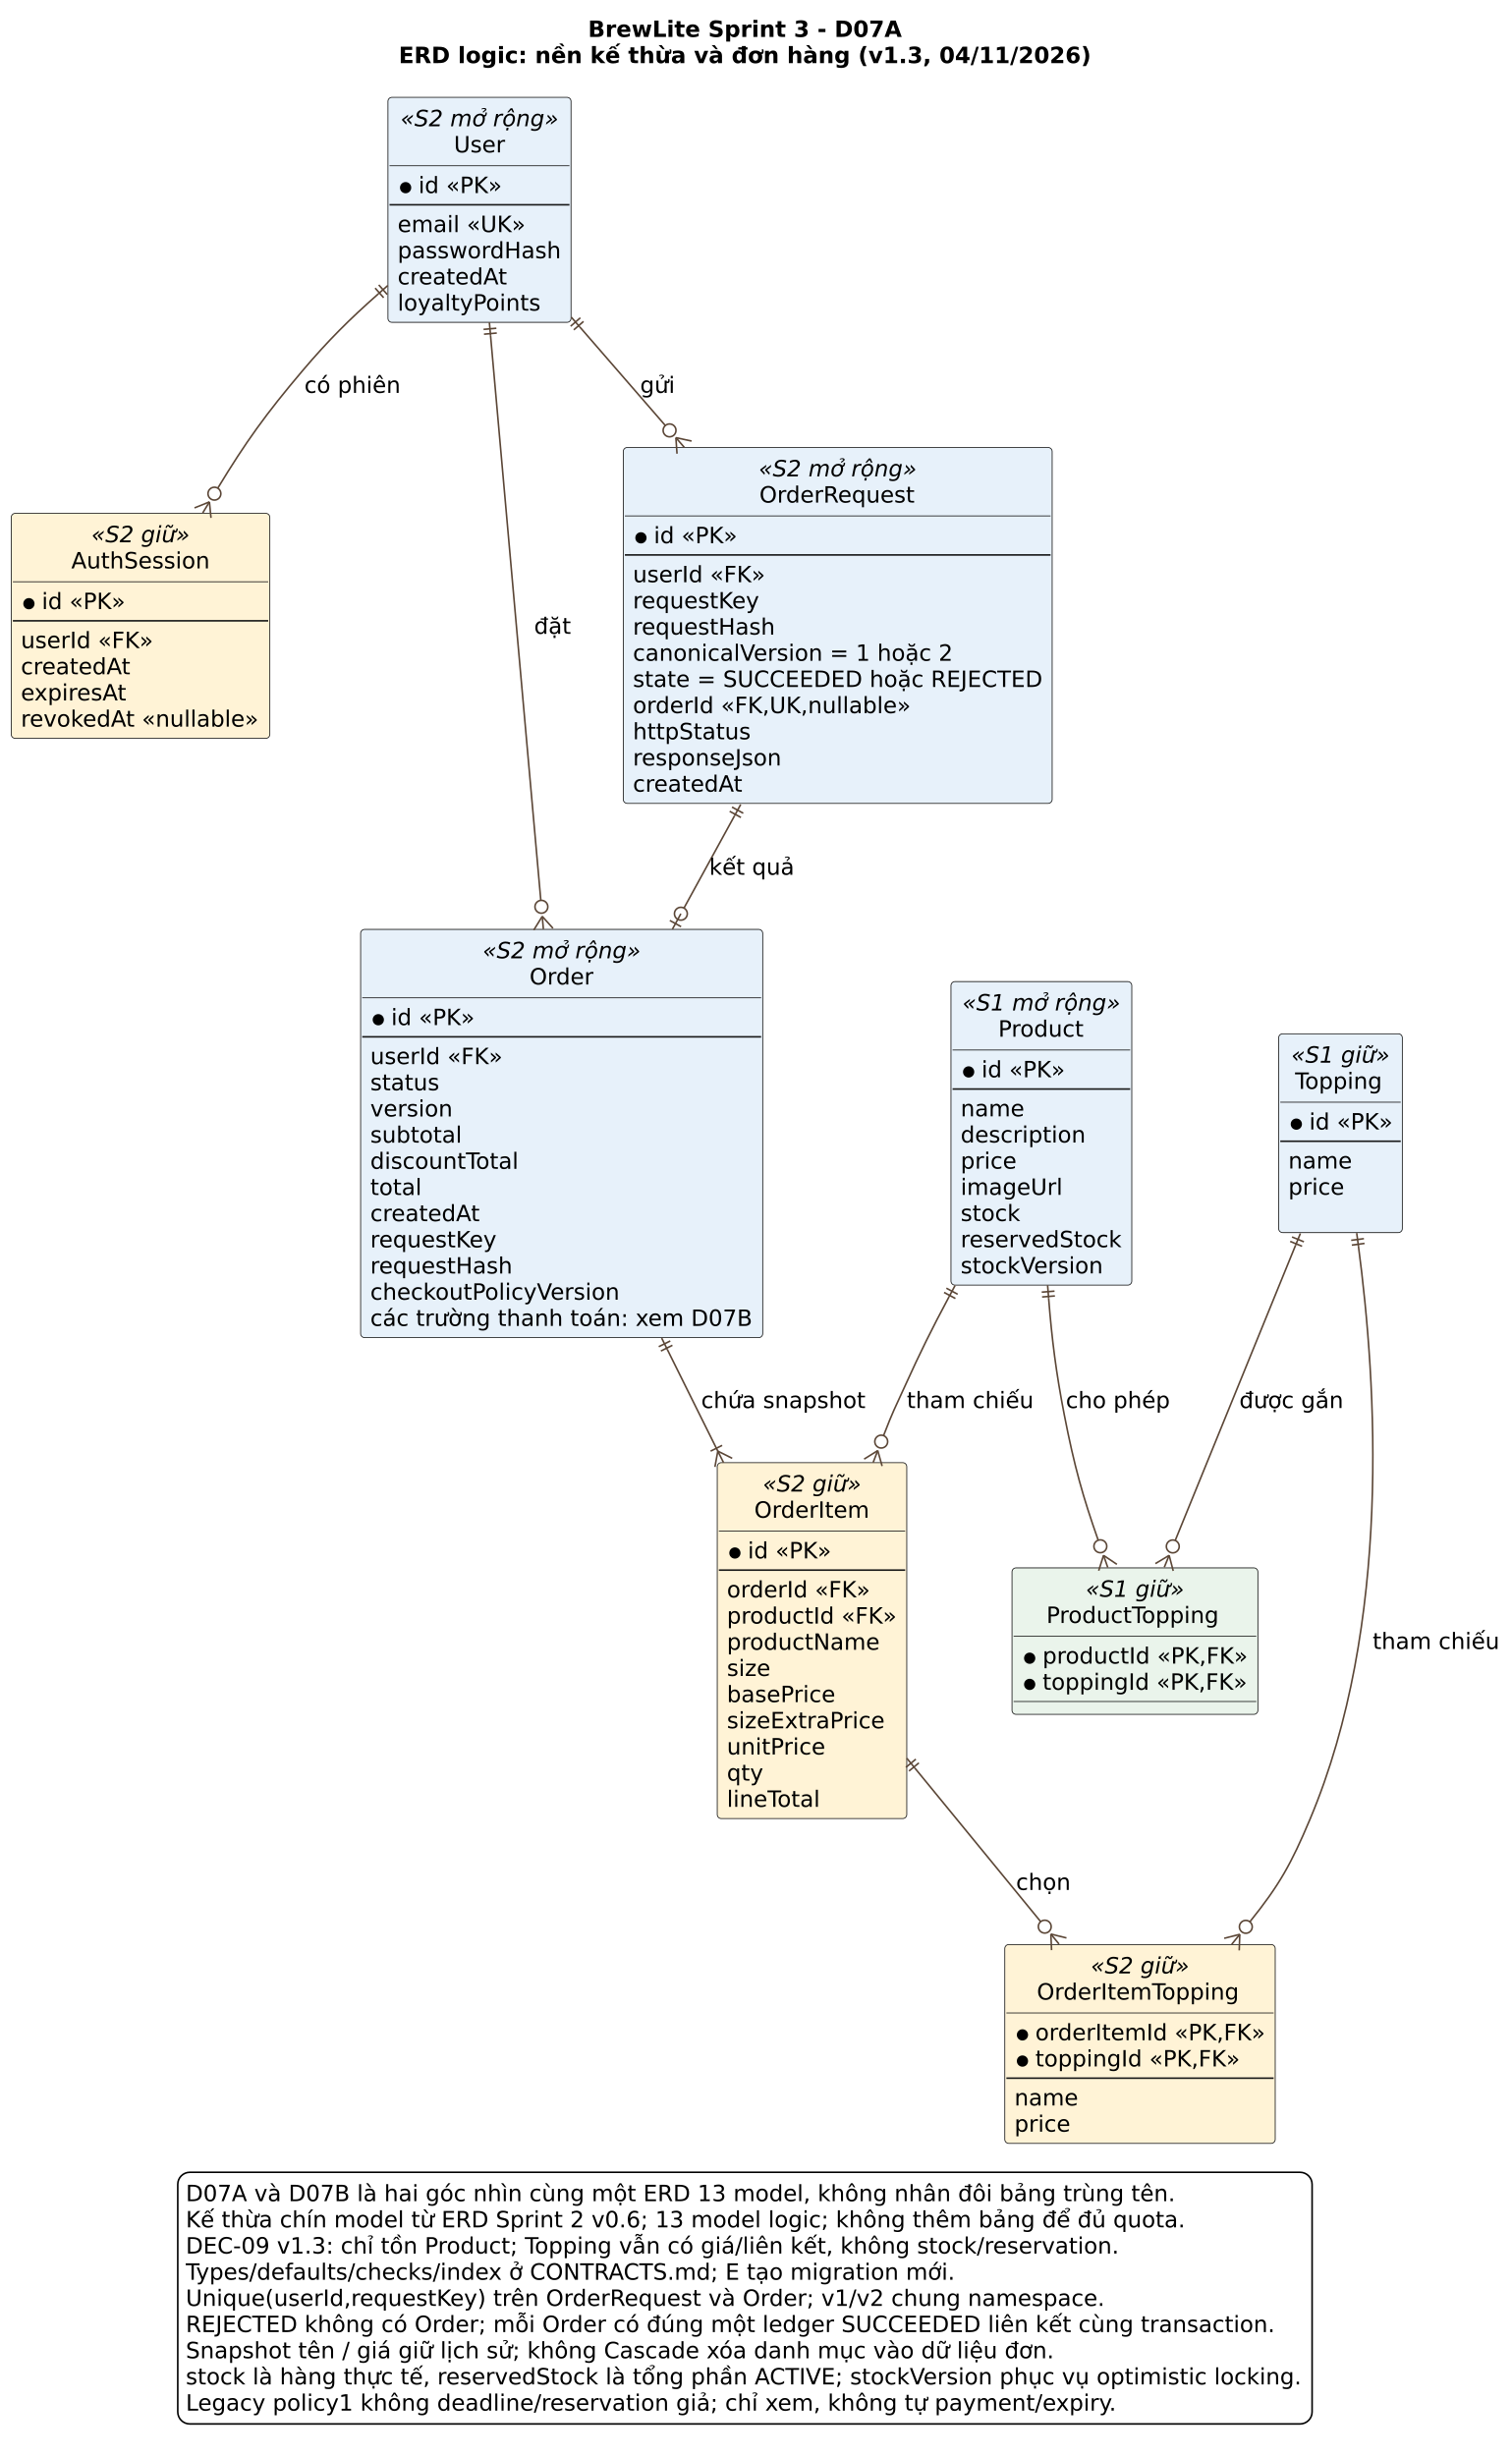
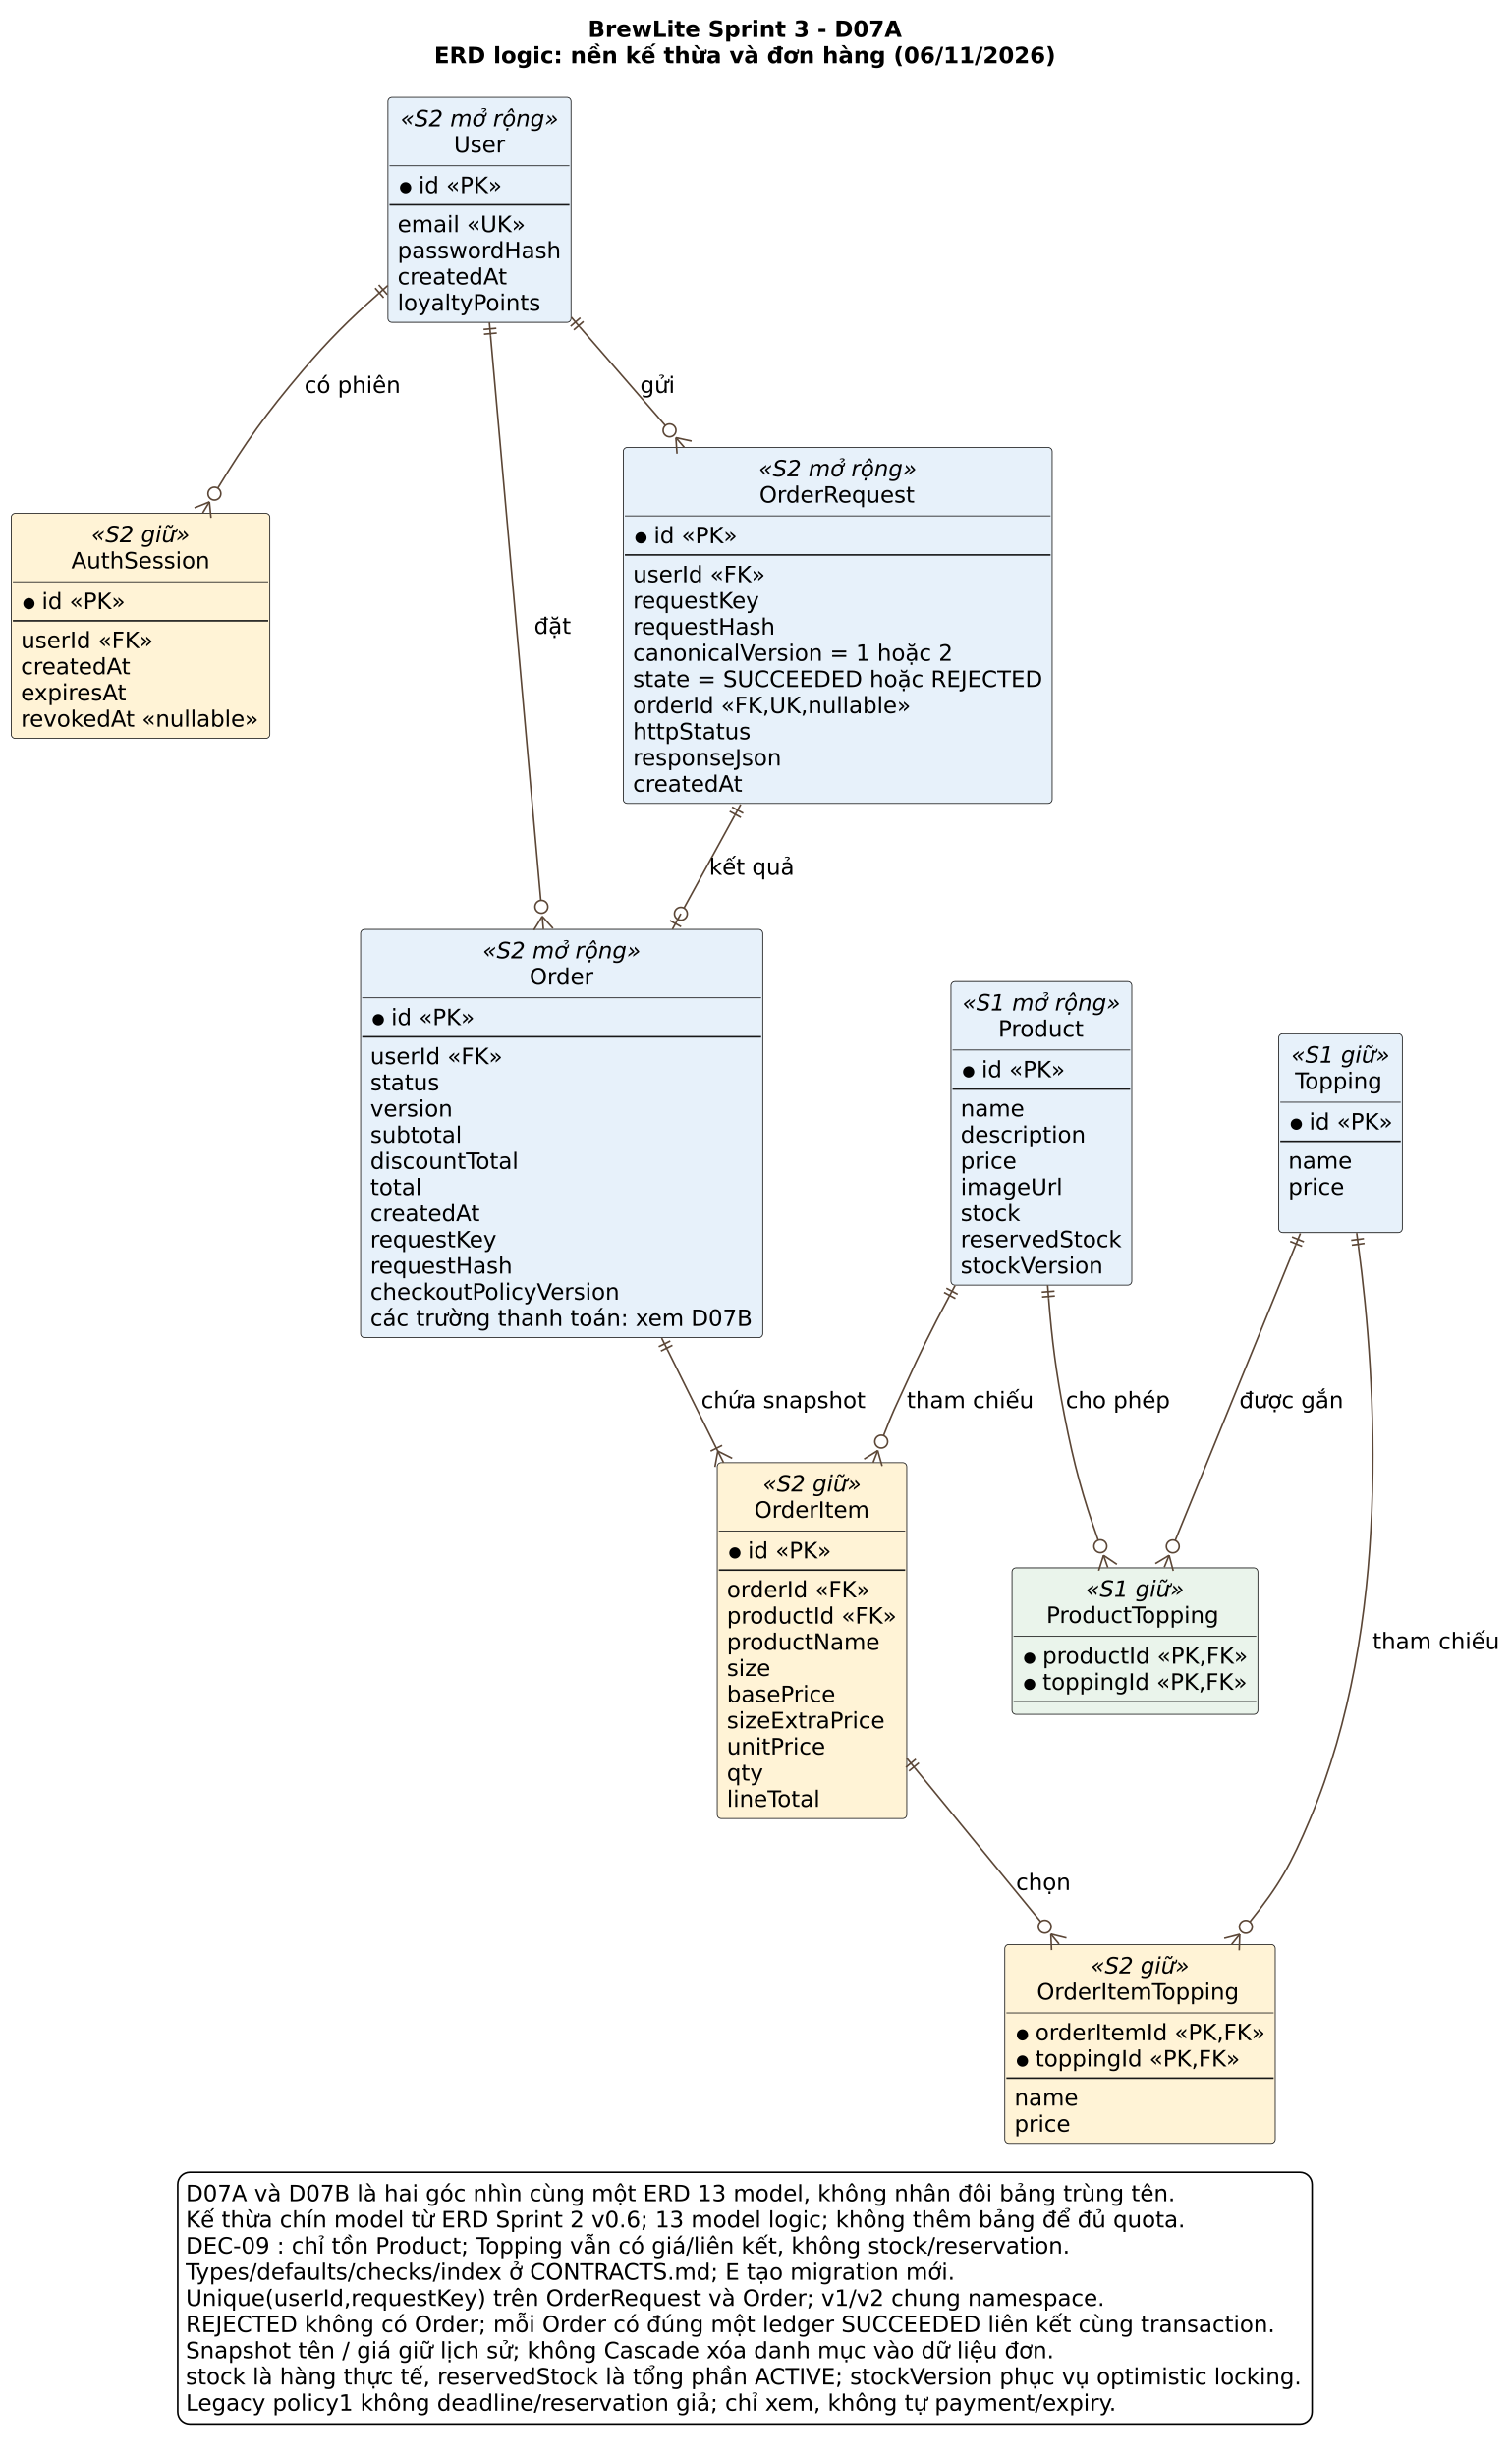
<svg xmlns="http://www.w3.org/2000/svg" contentStyleType="text/css" data-diagram-type="CLASS" height="1529px" preserveAspectRatio="none" style="width:941px;height:1529px;background:#FFFFFF;" version="1.1" viewBox="0 0 941 1529" width="941px" zoomAndPan="magnify">
  <defs />
  <g>
    <text fill="#000000" font-family="DejaVu Sans" font-size="14" font-weight="bold" lengthAdjust="spacing" textLength="195.364" x="366.056" y="22.995">BrewLite Sprint 3 - D07A</text>
-     <text fill="#000000" font-family="DejaVu Sans" font-size="14" font-weight="bold" lengthAdjust="spacing" textLength="431.054" x="248.211" y="39.292">ERD logic: nền kế thừa và đơn hàng (v1.3, 04/11/2026)</text>
+     <text fill="#000000" font-family="DejaVu Sans" font-size="14" font-weight="bold" lengthAdjust="spacing" textLength="386.935" x="270.271" y="39.292">ERD logic: nền kế thừa và đơn hàng (06/11/2026)</text>
    <g class="entity" data-entity="User" data-source-line="12" data-uid="ent0002" id="entity_User">
      <rect fill="#E7F1FA" height="140.078" rx="2.5" ry="2.5" style="stroke:#181818;stroke-width:0.5;" width="113.985" x="241.5" y="60.594" />
      <text fill="#000000" font-family="DejaVu Sans" font-size="14" font-style="italic" lengthAdjust="spacing" textLength="98.26" x="249.363" y="78.589">«S2 mở rộng»</text>
      <text fill="#000000" font-family="DejaVu Sans" font-size="14" lengthAdjust="spacing" textLength="31.91" x="282.538" y="94.886">User</text>
      <line style="stroke:#181818;stroke-width:0.5;" x1="242.5" x2="354.485" y1="103.188" y2="103.188" />
      <ellipse cx="252.5" cy="116.836" fill="#000000" rx="3" ry="3" style="stroke:#000000;stroke-width:1;" />
      <text fill="#000000" font-family="DejaVu Sans" font-size="14" lengthAdjust="spacing" textLength="51.98" x="260.5" y="120.183">id «PK»</text>
      <line style="stroke:#181818;stroke-width:1;" x1="242.5" x2="354.485" y1="127.484" y2="127.484" />
      <text fill="#000000" font-family="DejaVu Sans" font-size="14" lengthAdjust="spacing" textLength="79.618" x="247.5" y="144.48">email «UK»</text>
      <text fill="#000000" font-family="DejaVu Sans" font-size="14" lengthAdjust="spacing" textLength="101.985" x="247.5" y="160.776">passwordHash</text>
      <text fill="#000000" font-family="DejaVu Sans" font-size="14" lengthAdjust="spacing" textLength="68.701" x="247.5" y="177.073">createdAt</text>
      <text fill="#000000" font-family="DejaVu Sans" font-size="14" lengthAdjust="spacing" textLength="89.537" x="247.5" y="193.37">loyaltyPoints</text>
    </g>
    <g class="entity" data-entity="AuthSession" data-source-line="20" data-uid="ent0003" id="entity_AuthSession">
      <rect fill="#FFF3D6" height="140.078" rx="2.5" ry="2.5" style="stroke:#181818;stroke-width:0.5;" width="160.969" x="7" y="319.594" />
      <text fill="#000000" font-family="DejaVu Sans" font-size="14" font-style="italic" lengthAdjust="spacing" textLength="61.175" x="56.897" y="337.589">«S2 giữ»</text>
      <text fill="#000000" font-family="DejaVu Sans" font-size="14" lengthAdjust="spacing" textLength="86.228" x="44.37" y="353.886">AuthSession</text>
      <line style="stroke:#181818;stroke-width:0.5;" x1="8" x2="166.969" y1="362.188" y2="362.188" />
      <ellipse cx="18" cy="375.836" fill="#000000" rx="3" ry="3" style="stroke:#000000;stroke-width:1;" />
      <text fill="#000000" font-family="DejaVu Sans" font-size="14" lengthAdjust="spacing" textLength="51.98" x="26" y="379.183">id «PK»</text>
      <line style="stroke:#181818;stroke-width:1;" x1="8" x2="166.969" y1="386.484" y2="386.484" />
      <text fill="#000000" font-family="DejaVu Sans" font-size="14" lengthAdjust="spacing" textLength="82.366" x="13" y="403.479">userId «FK»</text>
      <text fill="#000000" font-family="DejaVu Sans" font-size="14" lengthAdjust="spacing" textLength="68.701" x="13" y="419.776">createdAt</text>
      <text fill="#000000" font-family="DejaVu Sans" font-size="14" lengthAdjust="spacing" textLength="66.404" x="13" y="436.073">expiresAt</text>
      <text fill="#000000" font-family="DejaVu Sans" font-size="14" lengthAdjust="spacing" textLength="148.969" x="13" y="452.37">revokedAt «nullable»</text>
    </g>
    <g class="entity" data-entity="OrderRequest" data-source-line="28" data-uid="ent0004" id="entity_OrderRequest">
      <rect fill="#E7F1FA" height="221.562" rx="2.5" ry="2.5" style="stroke:#181818;stroke-width:0.5;" width="266.994" x="388" y="278.594" />
      <text fill="#000000" font-family="DejaVu Sans" font-size="14" font-style="italic" lengthAdjust="spacing" textLength="98.26" x="472.367" y="296.589">«S2 mở rộng»</text>
      <text fill="#000000" font-family="DejaVu Sans" font-size="14" lengthAdjust="spacing" textLength="97.528" x="472.733" y="312.886">OrderRequest</text>
      <line style="stroke:#181818;stroke-width:0.5;" x1="389" x2="653.994" y1="321.188" y2="321.188" />
      <ellipse cx="399" cy="334.836" fill="#000000" rx="3" ry="3" style="stroke:#000000;stroke-width:1;" />
      <text fill="#000000" font-family="DejaVu Sans" font-size="14" lengthAdjust="spacing" textLength="51.98" x="407" y="338.183">id «PK»</text>
      <line style="stroke:#181818;stroke-width:1;" x1="389" x2="653.994" y1="345.484" y2="345.484" />
      <text fill="#000000" font-family="DejaVu Sans" font-size="14" lengthAdjust="spacing" textLength="82.366" x="394" y="362.479">userId «FK»</text>
      <text fill="#000000" font-family="DejaVu Sans" font-size="14" lengthAdjust="spacing" textLength="79.605" x="394" y="378.776">requestKey</text>
      <text fill="#000000" font-family="DejaVu Sans" font-size="14" lengthAdjust="spacing" textLength="88.799" x="394" y="395.073">requestHash</text>
      <text fill="#000000" font-family="DejaVu Sans" font-size="14" lengthAdjust="spacing" textLength="200.273" x="394" y="411.37">canonicalVersion = 1 hoặc 2</text>
      <text fill="#000000" font-family="DejaVu Sans" font-size="14" lengthAdjust="spacing" textLength="254.994" x="394" y="427.667">state = SUCCEEDED hoặc REJECTED</text>
      <text fill="#000000" font-family="DejaVu Sans" font-size="14" lengthAdjust="spacing" textLength="173.23" x="394" y="443.964">orderId «FK,UK,nullable»</text>
      <text fill="#000000" font-family="DejaVu Sans" font-size="14" lengthAdjust="spacing" textLength="73.35" x="394" y="460.261">httpStatus</text>
      <text fill="#000000" font-family="DejaVu Sans" font-size="14" lengthAdjust="spacing" textLength="92.757" x="394" y="476.558">responseJson</text>
      <text fill="#000000" font-family="DejaVu Sans" font-size="14" lengthAdjust="spacing" textLength="68.701" x="394" y="492.854">createdAt</text>
    </g>
    <g class="entity" data-entity="Order" data-source-line="41" data-uid="ent0005" id="entity_Order">
      <rect fill="#E7F1FA" height="254.156" rx="2.5" ry="2.5" style="stroke:#181818;stroke-width:0.5;" width="250.315" x="224.5" y="578.594" />
      <text fill="#000000" font-family="DejaVu Sans" font-size="14" font-style="italic" lengthAdjust="spacing" textLength="98.26" x="300.527" y="596.589">«S2 mở rộng»</text>
      <text fill="#000000" font-family="DejaVu Sans" font-size="14" lengthAdjust="spacing" textLength="40.031" x="329.642" y="612.886">Order</text>
      <line style="stroke:#181818;stroke-width:0.5;" x1="225.5" x2="473.815" y1="621.188" y2="621.188" />
      <ellipse cx="235.5" cy="634.836" fill="#000000" rx="3" ry="3" style="stroke:#000000;stroke-width:1;" />
      <text fill="#000000" font-family="DejaVu Sans" font-size="14" lengthAdjust="spacing" textLength="51.98" x="243.5" y="638.183">id «PK»</text>
      <line style="stroke:#181818;stroke-width:1;" x1="225.5" x2="473.815" y1="645.484" y2="645.484" />
      <text fill="#000000" font-family="DejaVu Sans" font-size="14" lengthAdjust="spacing" textLength="82.366" x="230.5" y="662.48">userId «FK»</text>
      <text fill="#000000" font-family="DejaVu Sans" font-size="14" lengthAdjust="spacing" textLength="43.019" x="230.5" y="678.776">status</text>
      <text fill="#000000" font-family="DejaVu Sans" font-size="14" lengthAdjust="spacing" textLength="51.276" x="230.5" y="695.073">version</text>
      <text fill="#000000" font-family="DejaVu Sans" font-size="14" lengthAdjust="spacing" textLength="57.066" x="230.5" y="711.37">subtotal</text>
      <text fill="#000000" font-family="DejaVu Sans" font-size="14" lengthAdjust="spacing" textLength="94.644" x="230.5" y="727.667">discountTotal</text>
      <text fill="#000000" font-family="DejaVu Sans" font-size="14" lengthAdjust="spacing" textLength="32.013" x="230.5" y="743.964">total</text>
      <text fill="#000000" font-family="DejaVu Sans" font-size="14" lengthAdjust="spacing" textLength="68.701" x="230.5" y="760.261">createdAt</text>
      <text fill="#000000" font-family="DejaVu Sans" font-size="14" lengthAdjust="spacing" textLength="79.605" x="230.5" y="776.558">requestKey</text>
      <text fill="#000000" font-family="DejaVu Sans" font-size="14" lengthAdjust="spacing" textLength="88.799" x="230.5" y="792.855">requestHash</text>
      <text fill="#000000" font-family="DejaVu Sans" font-size="14" lengthAdjust="spacing" textLength="157.254" x="230.5" y="809.151">checkoutPolicyVersion</text>
      <text fill="#000000" font-family="DejaVu Sans" font-size="14" lengthAdjust="spacing" textLength="238.315" x="230.5" y="825.448">các trường thanh toán: xem D07B</text>
    </g>
    <g class="entity" data-entity="OrderItem" data-source-line="56" data-uid="ent0006" id="entity_OrderItem">
      <rect fill="#FFF3D6" height="221.562" rx="2.5" ry="2.5" style="stroke:#181818;stroke-width:0.5;" width="117.984" x="446.5" y="910.594" />
      <text fill="#000000" font-family="DejaVu Sans" font-size="14" font-style="italic" lengthAdjust="spacing" textLength="61.175" x="474.905" y="928.589">«S2 giữ»</text>
      <text fill="#000000" font-family="DejaVu Sans" font-size="14" lengthAdjust="spacing" textLength="71.9" x="469.542" y="944.886">OrderItem</text>
      <line style="stroke:#181818;stroke-width:0.5;" x1="447.5" x2="563.484" y1="953.188" y2="953.188" />
      <ellipse cx="457.5" cy="966.836" fill="#000000" rx="3" ry="3" style="stroke:#000000;stroke-width:1;" />
      <text fill="#000000" font-family="DejaVu Sans" font-size="14" lengthAdjust="spacing" textLength="51.98" x="465.5" y="970.183">id «PK»</text>
      <line style="stroke:#181818;stroke-width:1;" x1="447.5" x2="563.484" y1="977.484" y2="977.484" />
      <text fill="#000000" font-family="DejaVu Sans" font-size="14" lengthAdjust="spacing" textLength="89.407" x="452.5" y="994.48">orderId «FK»</text>
      <text fill="#000000" font-family="DejaVu Sans" font-size="14" lengthAdjust="spacing" textLength="105.984" x="452.5" y="1010.776">productId «FK»</text>
      <text fill="#000000" font-family="DejaVu Sans" font-size="14" lengthAdjust="spacing" textLength="95.457" x="452.5" y="1027.073">productName</text>
      <text fill="#000000" font-family="DejaVu Sans" font-size="14" lengthAdjust="spacing" textLength="27.145" x="452.5" y="1043.37">size</text>
      <text fill="#000000" font-family="DejaVu Sans" font-size="14" lengthAdjust="spacing" textLength="67.772" x="452.5" y="1059.667">basePrice</text>
      <text fill="#000000" font-family="DejaVu Sans" font-size="14" lengthAdjust="spacing" textLength="98.499" x="452.5" y="1075.964">sizeExtraPrice</text>
      <text fill="#000000" font-family="DejaVu Sans" font-size="14" lengthAdjust="spacing" textLength="61.523" x="452.5" y="1092.261">unitPrice</text>
      <text fill="#000000" font-family="DejaVu Sans" font-size="14" lengthAdjust="spacing" textLength="22.661" x="452.5" y="1108.558">qty</text>
      <text fill="#000000" font-family="DejaVu Sans" font-size="14" lengthAdjust="spacing" textLength="60.341" x="452.5" y="1124.854">lineTotal</text>
    </g>
    <g class="entity" data-entity="OrderItemTopping" data-source-line="69" data-uid="ent0007" id="entity_OrderItemTopping">
      <rect fill="#FFF3D6" height="123.781" rx="2.5" ry="2.5" style="stroke:#181818;stroke-width:0.5;" width="168.35" x="625.5" y="1210.594" />
      <text fill="#000000" font-family="DejaVu Sans" font-size="14" font-style="italic" lengthAdjust="spacing" textLength="61.175" x="679.087" y="1228.589">«S2 giữ»</text>
      <text fill="#000000" font-family="DejaVu Sans" font-size="14" lengthAdjust="spacing" textLength="128.44" x="645.455" y="1244.886">OrderItemTopping</text>
      <line style="stroke:#181818;stroke-width:0.5;" x1="626.5" x2="792.85" y1="1253.188" y2="1253.188" />
      <ellipse cx="636.5" cy="1266.836" fill="#000000" rx="3" ry="3" style="stroke:#000000;stroke-width:1;" />
      <text fill="#000000" font-family="DejaVu Sans" font-size="14" lengthAdjust="spacing" textLength="143.35" x="644.5" y="1270.183">orderItemId «PK,FK»</text>
      <ellipse cx="636.5" cy="1283.133" fill="#000000" rx="3" ry="3" style="stroke:#000000;stroke-width:1;" />
      <text fill="#000000" font-family="DejaVu Sans" font-size="14" lengthAdjust="spacing" textLength="127.381" x="644.5" y="1286.479">toppingId «PK,FK»</text>
      <line style="stroke:#181818;stroke-width:1;" x1="626.5" x2="792.85" y1="1293.781" y2="1293.781" />
      <text fill="#000000" font-family="DejaVu Sans" font-size="14" lengthAdjust="spacing" textLength="39.703" x="631.5" y="1310.776">name</text>
      <text fill="#000000" font-family="DejaVu Sans" font-size="14" lengthAdjust="spacing" textLength="34.843" x="631.5" y="1327.073">price</text>
    </g>
    <g class="entity" data-entity="Product" data-source-line="76" data-uid="ent0008" id="entity_Product">
      <rect fill="#E7F1FA" height="188.969" rx="2.5" ry="2.5" style="stroke:#181818;stroke-width:0.5;" width="112.564" x="592" y="611.094" />
      <text fill="#000000" font-family="DejaVu Sans" font-size="14" font-style="italic" lengthAdjust="spacing" textLength="98.26" x="599.152" y="629.089">«S1 mở rộng»</text>
      <text fill="#000000" font-family="DejaVu Sans" font-size="14" lengthAdjust="spacing" textLength="53.71" x="621.427" y="645.386">Product</text>
      <line style="stroke:#181818;stroke-width:0.5;" x1="593" x2="703.563" y1="653.688" y2="653.688" />
      <ellipse cx="603" cy="667.336" fill="#000000" rx="3" ry="3" style="stroke:#000000;stroke-width:1;" />
      <text fill="#000000" font-family="DejaVu Sans" font-size="14" lengthAdjust="spacing" textLength="51.98" x="611" y="670.683">id «PK»</text>
      <line style="stroke:#181818;stroke-width:1;" x1="593" x2="703.563" y1="677.984" y2="677.984" />
      <text fill="#000000" font-family="DejaVu Sans" font-size="14" lengthAdjust="spacing" textLength="39.703" x="598" y="694.98">name</text>
      <text fill="#000000" font-family="DejaVu Sans" font-size="14" lengthAdjust="spacing" textLength="77.841" x="598" y="711.276">description</text>
      <text fill="#000000" font-family="DejaVu Sans" font-size="14" lengthAdjust="spacing" textLength="34.843" x="598" y="727.573">price</text>
      <text fill="#000000" font-family="DejaVu Sans" font-size="14" lengthAdjust="spacing" textLength="63.499" x="598" y="743.87">imageUrl</text>
      <text fill="#000000" font-family="DejaVu Sans" font-size="14" lengthAdjust="spacing" textLength="37.153" x="598" y="760.167">stock</text>
      <text fill="#000000" font-family="DejaVu Sans" font-size="14" lengthAdjust="spacing" textLength="100.564" x="598" y="776.464">reservedStock</text>
      <text fill="#000000" font-family="DejaVu Sans" font-size="14" lengthAdjust="spacing" textLength="89.722" x="598" y="792.761">stockVersion</text>
    </g>
    <g class="entity" data-entity="Topping" data-source-line="87" data-uid="ent0009" id="entity_Topping">
      <rect fill="#E7F1FA" height="123.781" rx="2.5" ry="2.5" style="stroke:#181818;stroke-width:0.5;" width="76.981" x="796" y="643.594" />
      <text fill="#000000" font-family="DejaVu Sans" font-size="14" font-style="italic" lengthAdjust="spacing" textLength="61.175" x="803.903" y="661.589">«S1 giữ»</text>
      <text fill="#000000" font-family="DejaVu Sans" font-size="14" lengthAdjust="spacing" textLength="56.54" x="806.22" y="677.886">Topping</text>
      <line style="stroke:#181818;stroke-width:0.5;" x1="797" x2="871.981" y1="686.188" y2="686.188" />
      <ellipse cx="807" cy="699.836" fill="#000000" rx="3" ry="3" style="stroke:#000000;stroke-width:1;" />
      <text fill="#000000" font-family="DejaVu Sans" font-size="14" lengthAdjust="spacing" textLength="51.98" x="815" y="703.183">id «PK»</text>
      <line style="stroke:#181818;stroke-width:1;" x1="797" x2="871.981" y1="710.484" y2="710.484" />
      <text fill="#000000" font-family="DejaVu Sans" font-size="14" lengthAdjust="spacing" textLength="39.703" x="802" y="727.48">name</text>
      <text fill="#000000" font-family="DejaVu Sans" font-size="14" lengthAdjust="spacing" textLength="34.843" x="802" y="743.776">price</text>
      <text fill="#000000" font-family="DejaVu Sans" font-size="14" lengthAdjust="spacing" textLength="4.45" x="802" y="760.073"> </text>
    </g>
    <g class="entity" data-entity="ProductTopping" data-source-line="94" data-uid="ent0010" id="entity_ProductTopping">
      <rect fill="#EAF4EB" height="91.188" rx="2.5" ry="2.5" style="stroke:#181818;stroke-width:0.5;" width="153.058" x="630" y="976.094" />
      <text fill="#000000" font-family="DejaVu Sans" font-size="14" font-style="italic" lengthAdjust="spacing" textLength="61.175" x="675.941" y="994.089">«S1 giữ»</text>
      <text fill="#000000" font-family="DejaVu Sans" font-size="14" lengthAdjust="spacing" textLength="110.25" x="651.404" y="1010.386">ProductTopping</text>
      <line style="stroke:#181818;stroke-width:0.5;" x1="631" x2="782.058" y1="1018.688" y2="1018.688" />
      <ellipse cx="641" cy="1032.336" fill="#000000" rx="3" ry="3" style="stroke:#000000;stroke-width:1;" />
      <text fill="#000000" font-family="DejaVu Sans" font-size="14" lengthAdjust="spacing" textLength="128.058" x="649" y="1035.683">productId «PK,FK»</text>
      <ellipse cx="641" cy="1048.633" fill="#000000" rx="3" ry="3" style="stroke:#000000;stroke-width:1;" />
      <text fill="#000000" font-family="DejaVu Sans" font-size="14" lengthAdjust="spacing" textLength="127.381" x="649" y="1051.979">toppingId «PK,FK»</text>
      <line style="stroke:#181818;stroke-width:0.5;" x1="631" x2="782.058" y1="1059.281" y2="1059.281" />
    </g>
    <g class="link" data-entity-1="User" data-entity-2="AuthSession" data-source-line="98" data-uid="lnk11" id="link_User_AuthSession">
      <path codeLine="98" d="M235.433,183.018 C217.513,198.838 204.29,211.974 188.5,230.594 C165.44,257.784 152.97,275.227 135.56,303.907" fill="none" id="User-AuthSession" style="stroke:#5B4636;stroke-width:1;" />
      <line style="stroke:#5B4636;stroke-width:1;" x1="235.784" x2="241.079" y1="177.372" y2="183.37" />
      <line style="stroke:#5B4636;stroke-width:1;" x1="233.535" x2="238.83" y1="179.358" y2="185.355" />
      <line style="stroke:#5B4636;stroke-width:1;" x1="235.433" x2="241.43" y1="183.018" y2="177.724" />
      <line style="stroke:#5B4636;stroke-width:1;" x1="130.371" x2="131.349" y1="312.455" y2="322.407" />
      <line style="stroke:#5B4636;stroke-width:1;" x1="130.371" x2="121.091" y1="312.455" y2="316.18" />
      <line style="stroke:#5B4636;stroke-width:1;" x1="130.371" x2="126.22" y1="312.455" y2="319.294" />
      <ellipse cx="133.485" cy="307.326" fill="none" rx="4" ry="4" style="stroke:#5B4636;stroke-width:1;" />
      <text fill="#000000" font-family="DejaVu Sans" font-size="14" lengthAdjust="spacing" textLength="59.849" x="189.5" y="244.589">có phiên</text>
    </g>
    <g class="link" data-entity-1="User" data-entity-2="OrderRequest" data-source-line="99" data-uid="lnk12" id="link_User_OrderRequest">
      <path codeLine="99" d="M360.882,203.487 C382.303,228.177 390.232,237.309 414.192,264.919" fill="none" id="User-OrderRequest" style="stroke:#5B4636;stroke-width:1;" />
      <line style="stroke:#5B4636;stroke-width:1;" x1="355.24" x2="361.283" y1="203.086" y2="197.844" />
      <line style="stroke:#5B4636;stroke-width:1;" x1="357.206" x2="363.249" y1="205.352" y2="200.11" />
      <line style="stroke:#5B4636;stroke-width:1;" x1="360.882" x2="355.64" y1="203.487" y2="197.444" />
      <line style="stroke:#5B4636;stroke-width:1;" x1="420.747" x2="430.522" y1="272.472" y2="274.581" />
      <line style="stroke:#5B4636;stroke-width:1;" x1="420.747" x2="421.458" y1="272.472" y2="282.446" />
      <line style="stroke:#5B4636;stroke-width:1;" x1="420.747" x2="425.99" y1="272.472" y2="278.514" />
      <ellipse cx="416.814" cy="267.94" fill="none" rx="4" ry="4" style="stroke:#5B4636;stroke-width:1;" />
      <text fill="#000000" font-family="DejaVu Sans" font-size="14" lengthAdjust="spacing" textLength="21.649" x="398.5" y="244.589">gửi</text>
    </g>
    <g class="link" data-entity-1="User" data-entity-2="Order" data-source-line="100" data-uid="lnk13" id="link_User_Order">
      <path codeLine="100" d="M305.359,208.682 C313.669,302.072 326.335,444.325 336.675,560.535" fill="none" id="User-Order" style="stroke:#5B4636;stroke-width:1;" />
      <line style="stroke:#5B4636;stroke-width:1;" x1="301.02" x2="308.989" y1="205.053" y2="204.344" />
      <line style="stroke:#5B4636;stroke-width:1;" x1="301.286" x2="309.255" y1="208.041" y2="207.332" />
      <line style="stroke:#5B4636;stroke-width:1;" x1="305.359" x2="304.65" y1="208.682" y2="200.714" />
      <line style="stroke:#5B4636;stroke-width:1;" x1="337.561" x2="344.246" y1="570.495" y2="577.932" />
      <line style="stroke:#5B4636;stroke-width:1;" x1="337.561" x2="332.294" y1="570.495" y2="578.995" />
      <line style="stroke:#5B4636;stroke-width:1;" x1="337.561" x2="338.27" y1="570.495" y2="578.464" />
      <ellipse cx="337.029" cy="564.519" fill="none" rx="4" ry="4" style="stroke:#5B4636;stroke-width:1;" />
      <text fill="#000000" font-family="DejaVu Sans" font-size="14" lengthAdjust="spacing" textLength="22.955" x="332.5" y="394.589">đặt</text>
    </g>
    <g class="link" data-entity-1="OrderRequest" data-entity-2="Order" data-source-line="101" data-uid="lnk14" id="link_OrderRequest_Order">
      <path codeLine="101" d="M457.259,507.871 C443.519,532.971 439.853,539.636 425.783,565.337" fill="none" id="OrderRequest-Order" style="stroke:#5B4636;stroke-width:1;" />
      <line style="stroke:#5B4636;stroke-width:1;" x1="455.671" x2="462.688" y1="502.442" y2="506.283" />
      <line style="stroke:#5B4636;stroke-width:1;" x1="454.23" x2="461.248" y1="505.073" y2="508.915" />
      <line style="stroke:#5B4636;stroke-width:1;" x1="457.259" x2="461.1" y1="507.871" y2="500.854" />
      <line style="stroke:#5B4636;stroke-width:1;" x1="423.862" x2="418.58" y1="568.845" y2="578.494" />
      <ellipse cx="423.862" cy="568.845" fill="none" rx="4" ry="4" style="stroke:#5B4636;stroke-width:1;" />
      <line style="stroke:#5B4636;stroke-width:1;" x1="424.01" x2="416.992" y1="576.906" y2="573.064" />
      <text fill="#000000" font-family="DejaVu Sans" font-size="14" lengthAdjust="spacing" textLength="52.999" x="441.5" y="544.589">kết quả</text>
    </g>
    <g class="link" data-entity-1="Order" data-entity-2="OrderItem" data-source-line="102" data-uid="lnk15" id="link_Order_OrderItem">
      <path codeLine="102" d="M415.449,840.193 C423.379,856.213 427.85,865.204 435.5,880.594 C440.34,890.324 441.795,893.277 446.855,903.407" fill="none" id="Order-OrderItem" style="stroke:#5B4636;stroke-width:1;" />
      <line style="stroke:#5B4636;stroke-width:1;" x1="410.09" x2="417.259" y1="838.383" y2="834.834" />
      <line style="stroke:#5B4636;stroke-width:1;" x1="411.421" x2="418.59" y1="841.072" y2="837.523" />
      <line style="stroke:#5B4636;stroke-width:1;" x1="415.449" x2="411.9" y1="840.193" y2="833.024" />
      <line style="stroke:#5B4636;stroke-width:1;" x1="446.855" x2="455.798" y1="903.407" y2="907.883" />
      <line style="stroke:#5B4636;stroke-width:1;" x1="446.855" x2="445.062" y1="903.407" y2="913.245" />
      <line style="stroke:#5B4636;stroke-width:1;" x1="446.855" x2="450.43" y1="903.407" y2="910.564" />
      <line style="stroke:#5B4636;stroke-width:1;" x1="449.54" x2="442.383" y1="899.83" y2="903.405" />
      <text fill="#000000" font-family="DejaVu Sans" font-size="14" lengthAdjust="spacing" textLength="102.327" x="436.5" y="876.589">chứa snapshot</text>
    </g>
    <g class="link" data-entity-1="Product" data-entity-2="OrderItem" data-source-line="103" data-uid="lnk16" id="link_Product_OrderItem">
      <path codeLine="103" d="M590.762,807.385 C579.912,827.635 572.79,842.084 563.5,862.594 C556.57,877.894 556.321,877.509 550.031,893.749" fill="none" id="Product-OrderItem" style="stroke:#5B4636;stroke-width:1;" />
      <line style="stroke:#5B4636;stroke-width:1;" x1="589.125" x2="596.177" y1="801.97" y2="805.749" />
      <line style="stroke:#5B4636;stroke-width:1;" x1="587.708" x2="594.76" y1="804.615" y2="808.393" />
      <line style="stroke:#5B4636;stroke-width:1;" x1="590.762" x2="594.54" y1="807.385" y2="800.334" />
      <line style="stroke:#5B4636;stroke-width:1;" x1="546.419" x2="549.125" y1="903.074" y2="912.701" />
      <line style="stroke:#5B4636;stroke-width:1;" x1="546.419" x2="537.935" y1="903.074" y2="908.367" />
      <line style="stroke:#5B4636;stroke-width:1;" x1="546.419" x2="543.53" y1="903.074" y2="910.534" />
      <ellipse cx="548.586" cy="897.479" fill="none" rx="4" ry="4" style="stroke:#5B4636;stroke-width:1;" />
      <text fill="#000000" font-family="DejaVu Sans" font-size="14" lengthAdjust="spacing" textLength="78.976" x="564.5" y="876.589">tham chiếu</text>
    </g>
    <g class="link" data-entity-1="OrderItem" data-entity-2="OrderItemTopping" data-source-line="104" data-uid="lnk17" id="link_OrderItem_OrderItemTopping">
      <path codeLine="104" d="M569.579,1100.803 C599.579,1137.433 619.194,1161.359 647.854,1196.349" fill="none" id="OrderItem-OrderItemTopping" style="stroke:#5B4636;stroke-width:1;" />
      <line style="stroke:#5B4636;stroke-width:1;" x1="563.95" x2="570.139" y1="1100.243" y2="1095.174" />
      <line style="stroke:#5B4636;stroke-width:1;" x1="565.851" x2="572.04" y1="1102.564" y2="1097.495" />
      <line style="stroke:#5B4636;stroke-width:1;" x1="569.579" x2="564.51" y1="1100.803" y2="1094.614" />
      <line style="stroke:#5B4636;stroke-width:1;" x1="654.191" x2="663.902" y1="1204.085" y2="1206.472" />
      <line style="stroke:#5B4636;stroke-width:1;" x1="654.191" x2="654.618" y1="1204.085" y2="1214.076" />
      <line style="stroke:#5B4636;stroke-width:1;" x1="654.191" x2="659.26" y1="1204.085" y2="1210.274" />
      <ellipse cx="650.389" cy="1199.443" fill="none" rx="4" ry="4" style="stroke:#5B4636;stroke-width:1;" />
      <text fill="#000000" font-family="DejaVu Sans" font-size="14" lengthAdjust="spacing" textLength="34.009" x="632.5" y="1176.589">chọn</text>
    </g>
    <g class="link" data-entity-1="Topping" data-entity-2="OrderItemTopping" data-source-line="105" data-uid="lnk18" id="link_Topping_OrderItemTopping">
      <path codeLine="105" d="M845.63,775.605 C856.94,861.014 866.58,1011.324 815.5,1132.594 C803.78,1160.424 796.446,1173.591 778.056,1196.441" fill="none" id="Topping-OrderItemTopping" style="stroke:#5B4636;stroke-width:1;" />
      <line style="stroke:#5B4636;stroke-width:1;" x1="841.14" x2="849.071" y1="772.164" y2="771.114" />
      <line style="stroke:#5B4636;stroke-width:1;" x1="841.534" x2="849.464" y1="775.138" y2="774.088" />
      <line style="stroke:#5B4636;stroke-width:1;" x1="845.63" x2="844.58" y1="775.605" y2="767.674" />
      <line style="stroke:#5B4636;stroke-width:1;" x1="771.786" x2="771.444" y1="1204.232" y2="1214.226" />
      <line style="stroke:#5B4636;stroke-width:1;" x1="771.786" x2="762.096" y1="1204.232" y2="1206.702" />
      <line style="stroke:#5B4636;stroke-width:1;" x1="771.786" x2="766.77" y1="1204.232" y2="1210.464" />
      <ellipse cx="775.548" cy="1199.557" fill="none" rx="4" ry="4" style="stroke:#5B4636;stroke-width:1;" />
      <text fill="#000000" font-family="DejaVu Sans" font-size="14" lengthAdjust="spacing" textLength="78.976" x="854.5" y="1026.589">tham chiếu</text>
    </g>
    <g class="link" data-entity-1="Product" data-entity-2="ProductTopping" data-source-line="106" data-uid="lnk19" id="link_Product_ProductTopping">
      <path codeLine="106" d="M652.79,808.109 C654.86,834.299 657.46,854.714 662.5,880.594 C668.83,913.104 674.117,931.71 683.657,958.88" fill="none" id="Product-ProductTopping" style="stroke:#5B4636;stroke-width:1;" />
      <line style="stroke:#5B4636;stroke-width:1;" x1="648.488" x2="656.463" y1="804.437" y2="803.806" />
      <line style="stroke:#5B4636;stroke-width:1;" x1="648.724" x2="656.699" y1="807.427" y2="806.797" />
      <line style="stroke:#5B4636;stroke-width:1;" x1="652.79" x2="652.16" y1="808.109" y2="800.134" />
      <line style="stroke:#5B4636;stroke-width:1;" x1="686.97" x2="695.281" y1="968.316" y2="973.876" />
      <line style="stroke:#5B4636;stroke-width:1;" x1="686.97" x2="683.959" y1="968.316" y2="977.851" />
      <line style="stroke:#5B4636;stroke-width:1;" x1="686.97" x2="689.62" y1="968.316" y2="975.864" />
      <ellipse cx="684.982" cy="962.654" fill="none" rx="4" ry="4" style="stroke:#5B4636;stroke-width:1;" />
      <text fill="#000000" font-family="DejaVu Sans" font-size="14" lengthAdjust="spacing" textLength="64.846" x="663.5" y="876.589">cho phép</text>
    </g>
    <g class="link" data-entity-1="Topping" data-entity-2="ProductTopping" data-source-line="107" data-uid="lnk20" id="link_Topping_ProductTopping">
      <path codeLine="107" d="M806.499,775.292 C781.609,836.332 753.825,904.506 731.595,959.036" fill="none" id="Topping-ProductTopping" style="stroke:#5B4636;stroke-width:1;" />
      <line style="stroke:#5B4636;stroke-width:1;" x1="804.306" x2="811.714" y1="770.077" y2="773.098" />
      <line style="stroke:#5B4636;stroke-width:1;" x1="803.173" x2="810.581" y1="772.855" y2="775.876" />
      <line style="stroke:#5B4636;stroke-width:1;" x1="806.499" x2="809.52" y1="775.292" y2="767.884" />
      <line style="stroke:#5B4636;stroke-width:1;" x1="727.82" x2="730.356" y1="968.296" y2="977.969" />
      <line style="stroke:#5B4636;stroke-width:1;" x1="727.82" x2="719.244" y1="968.296" y2="973.439" />
      <line style="stroke:#5B4636;stroke-width:1;" x1="727.82" x2="724.8" y1="968.296" y2="975.704" />
      <ellipse cx="730.085" cy="962.74" fill="none" rx="4" ry="4" style="stroke:#5B4636;stroke-width:1;" />
      <text fill="#000000" font-family="DejaVu Sans" font-size="14" lengthAdjust="spacing" textLength="64.811" x="771.5" y="876.589">được gắn</text>
    </g>
    <rect fill="none" height="156.672" rx="7.5" ry="7.5" style="stroke:#000000;stroke-width:1;" width="706.151" x="110.662" y="1352.375" />
    <text fill="#000000" font-family="DejaVu Sans" font-size="14" lengthAdjust="spacing" textLength="615.966" x="115.662" y="1370.37">D07A và D07B là hai góc nhìn cùng một ERD 13 model, không nhân đôi bảng trùng tên.</text>
    <text fill="#000000" font-family="DejaVu Sans" font-size="14" lengthAdjust="spacing" textLength="622.159" x="115.662" y="1386.667">Kế thừa chín model từ ERD Sprint 2 v0.6; 13 model logic; không thêm bảng để đủ quota.</text>
-     <text fill="#000000" font-family="DejaVu Sans" font-size="14" lengthAdjust="spacing" textLength="584.179" x="115.662" y="1402.964">DEC-09 v1.3: chỉ tồn Product; Topping vẫn có giá/liên kết, không stock/reservation.</text>
+     <text fill="#000000" font-family="DejaVu Sans" font-size="14" lengthAdjust="spacing" textLength="553.629" x="115.662" y="1402.964">DEC-09 : chỉ tồn Product; Topping vẫn có giá/liên kết, không stock/reservation.</text>
    <text fill="#000000" font-family="DejaVu Sans" font-size="14" lengthAdjust="spacing" textLength="482.05" x="115.662" y="1419.261">Types/defaults/checks/index ở CONTRACTS.md; E tạo migration mới.</text>
    <text fill="#000000" font-family="DejaVu Sans" font-size="14" lengthAdjust="spacing" textLength="574.465" x="115.662" y="1435.558">Unique(userId,requestKey) trên OrderRequest và Order; v1/v2 chung namespace.</text>
    <text fill="#000000" font-family="DejaVu Sans" font-size="14" lengthAdjust="spacing" textLength="678.487" x="115.662" y="1451.854">REJECTED không có Order; mỗi Order có đúng một ledger SUCCEEDED liên kết cùng transaction.</text>
    <text fill="#000000" font-family="DejaVu Sans" font-size="14" lengthAdjust="spacing" textLength="540.941" x="115.662" y="1468.151">Snapshot tên / giá giữ lịch sử; không Cascade xóa danh mục vào dữ liệu đơn.</text>
    <text fill="#000000" font-family="DejaVu Sans" font-size="14" lengthAdjust="spacing" textLength="696.151" x="115.662" y="1484.448">stock là hàng thực tế, reservedStock là tổng phần ACTIVE; stockVersion phục vụ optimistic locking.</text>
    <text fill="#000000" font-family="DejaVu Sans" font-size="14" lengthAdjust="spacing" textLength="582.436" x="115.662" y="1500.745">Legacy policy1 không deadline/reservation giả; chỉ xem, không tự payment/expiry.</text>
  </g>
</svg>
